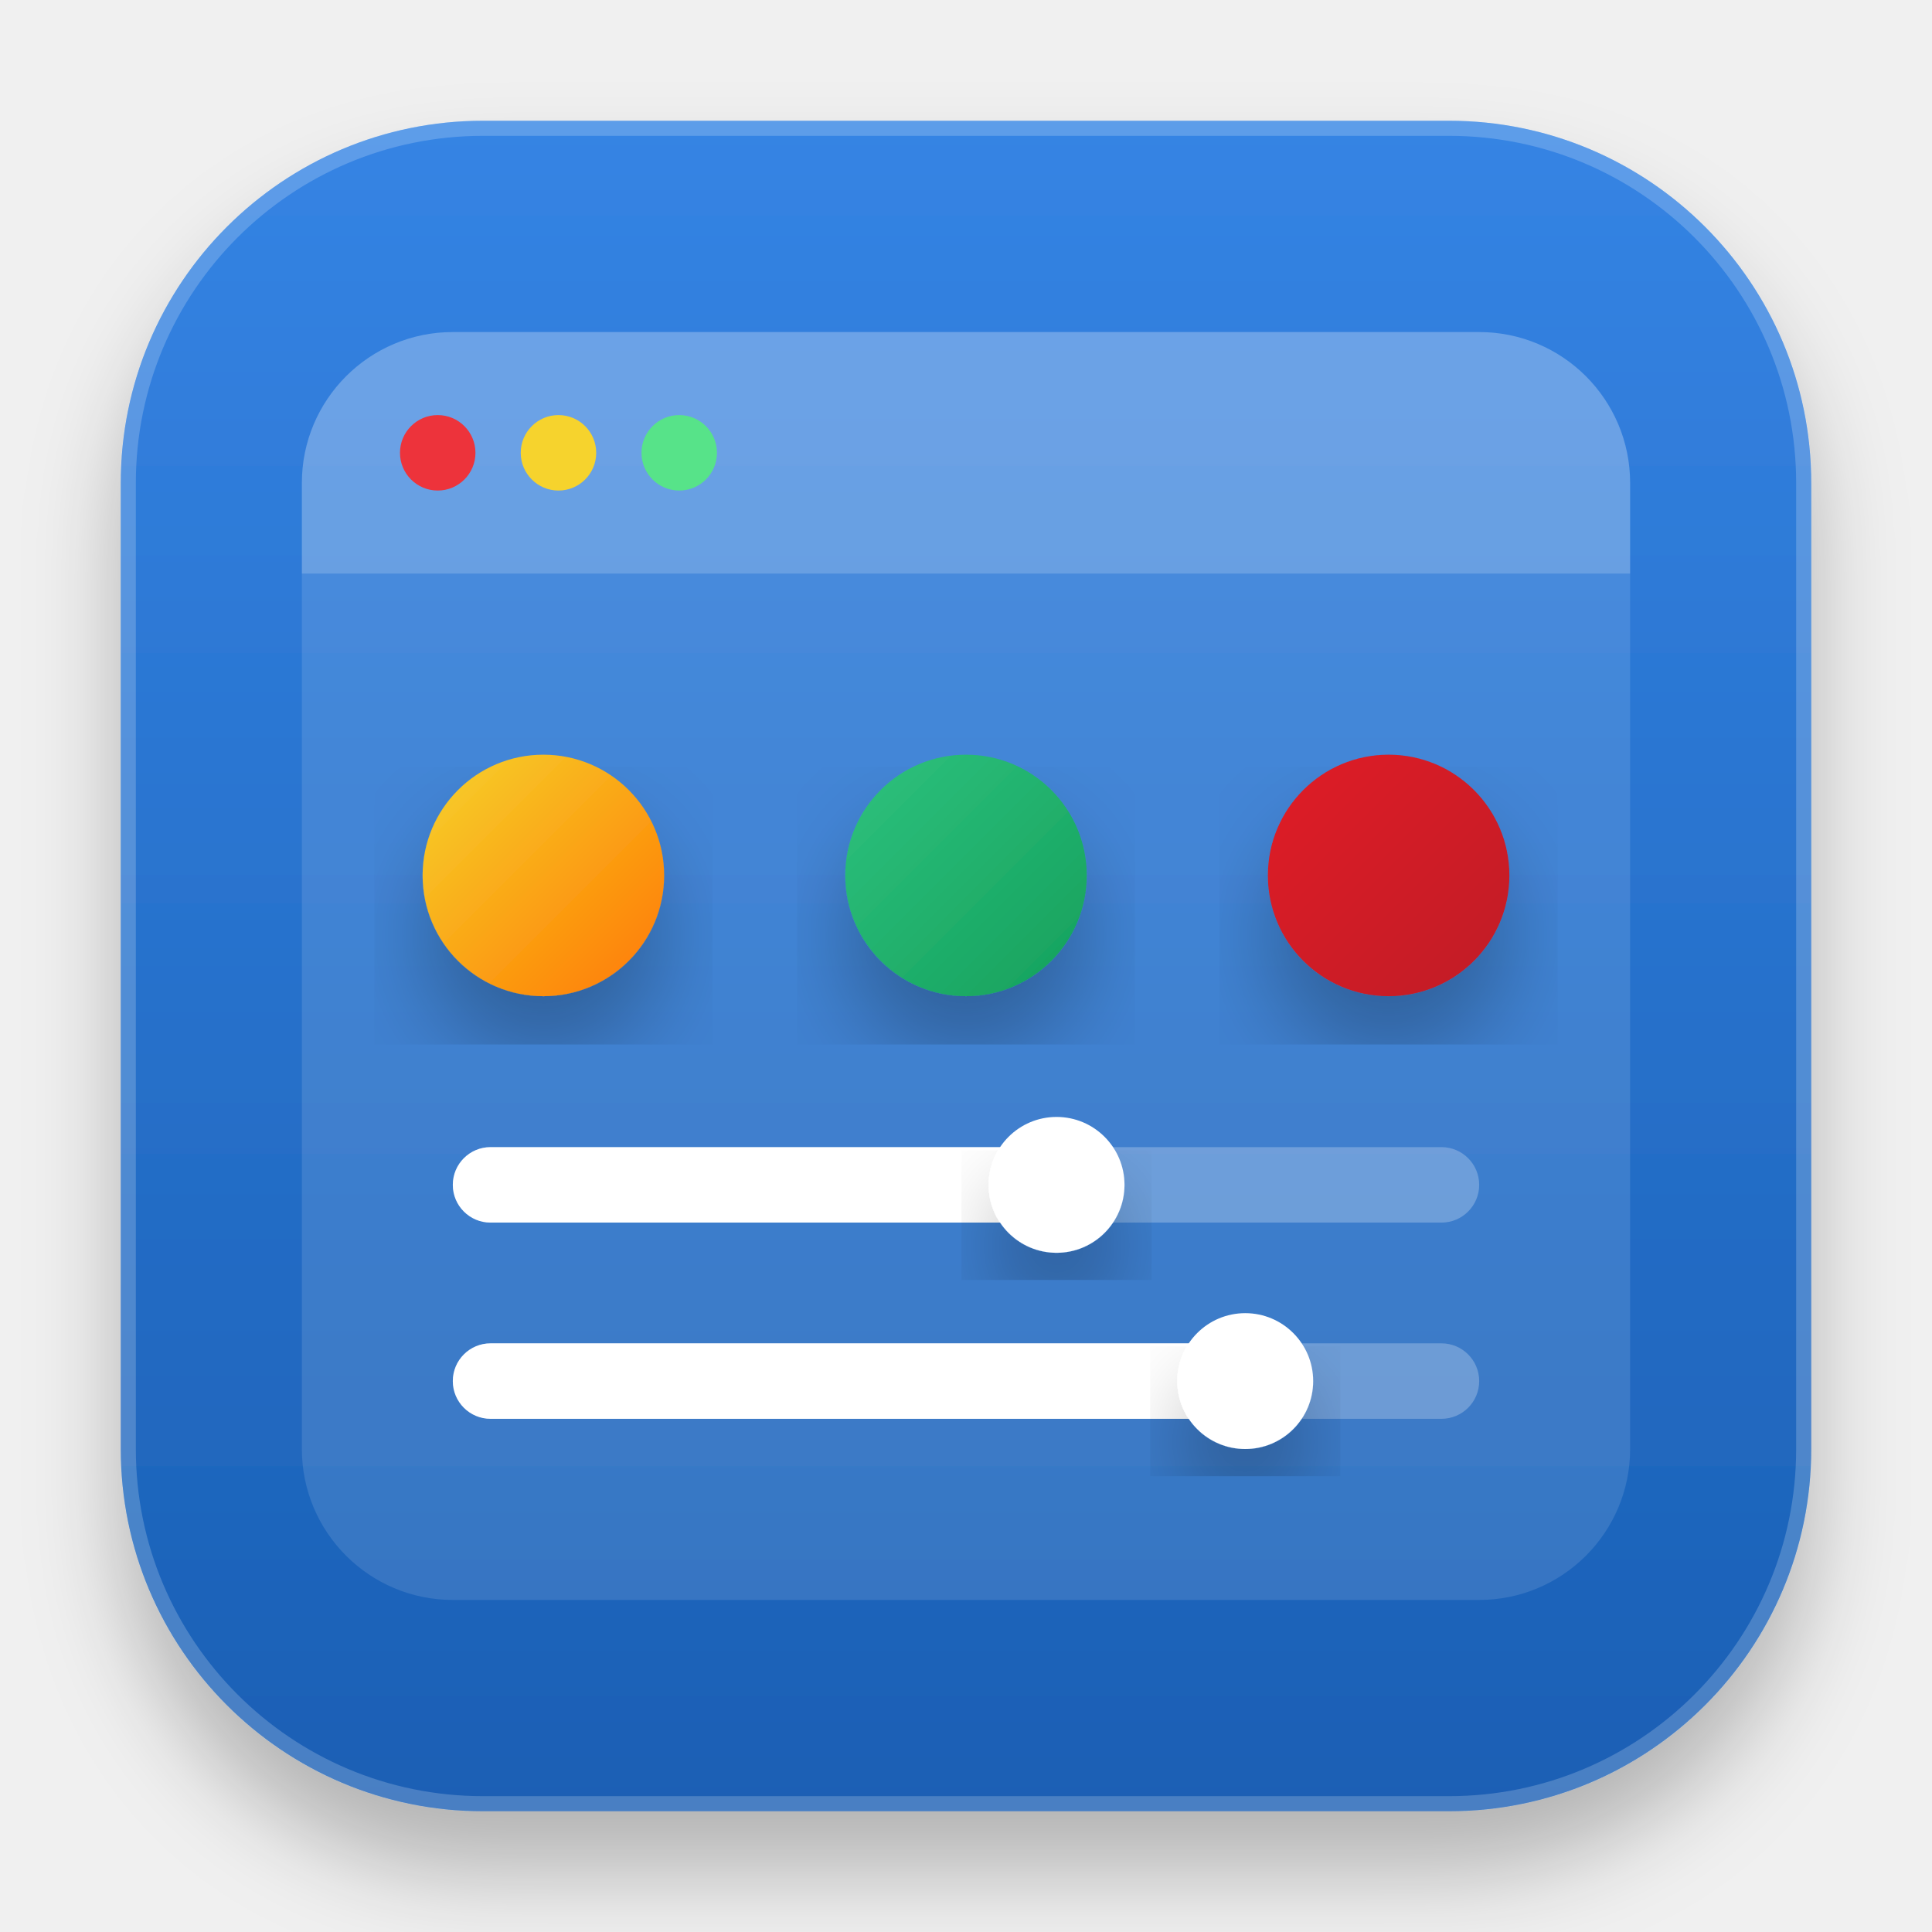
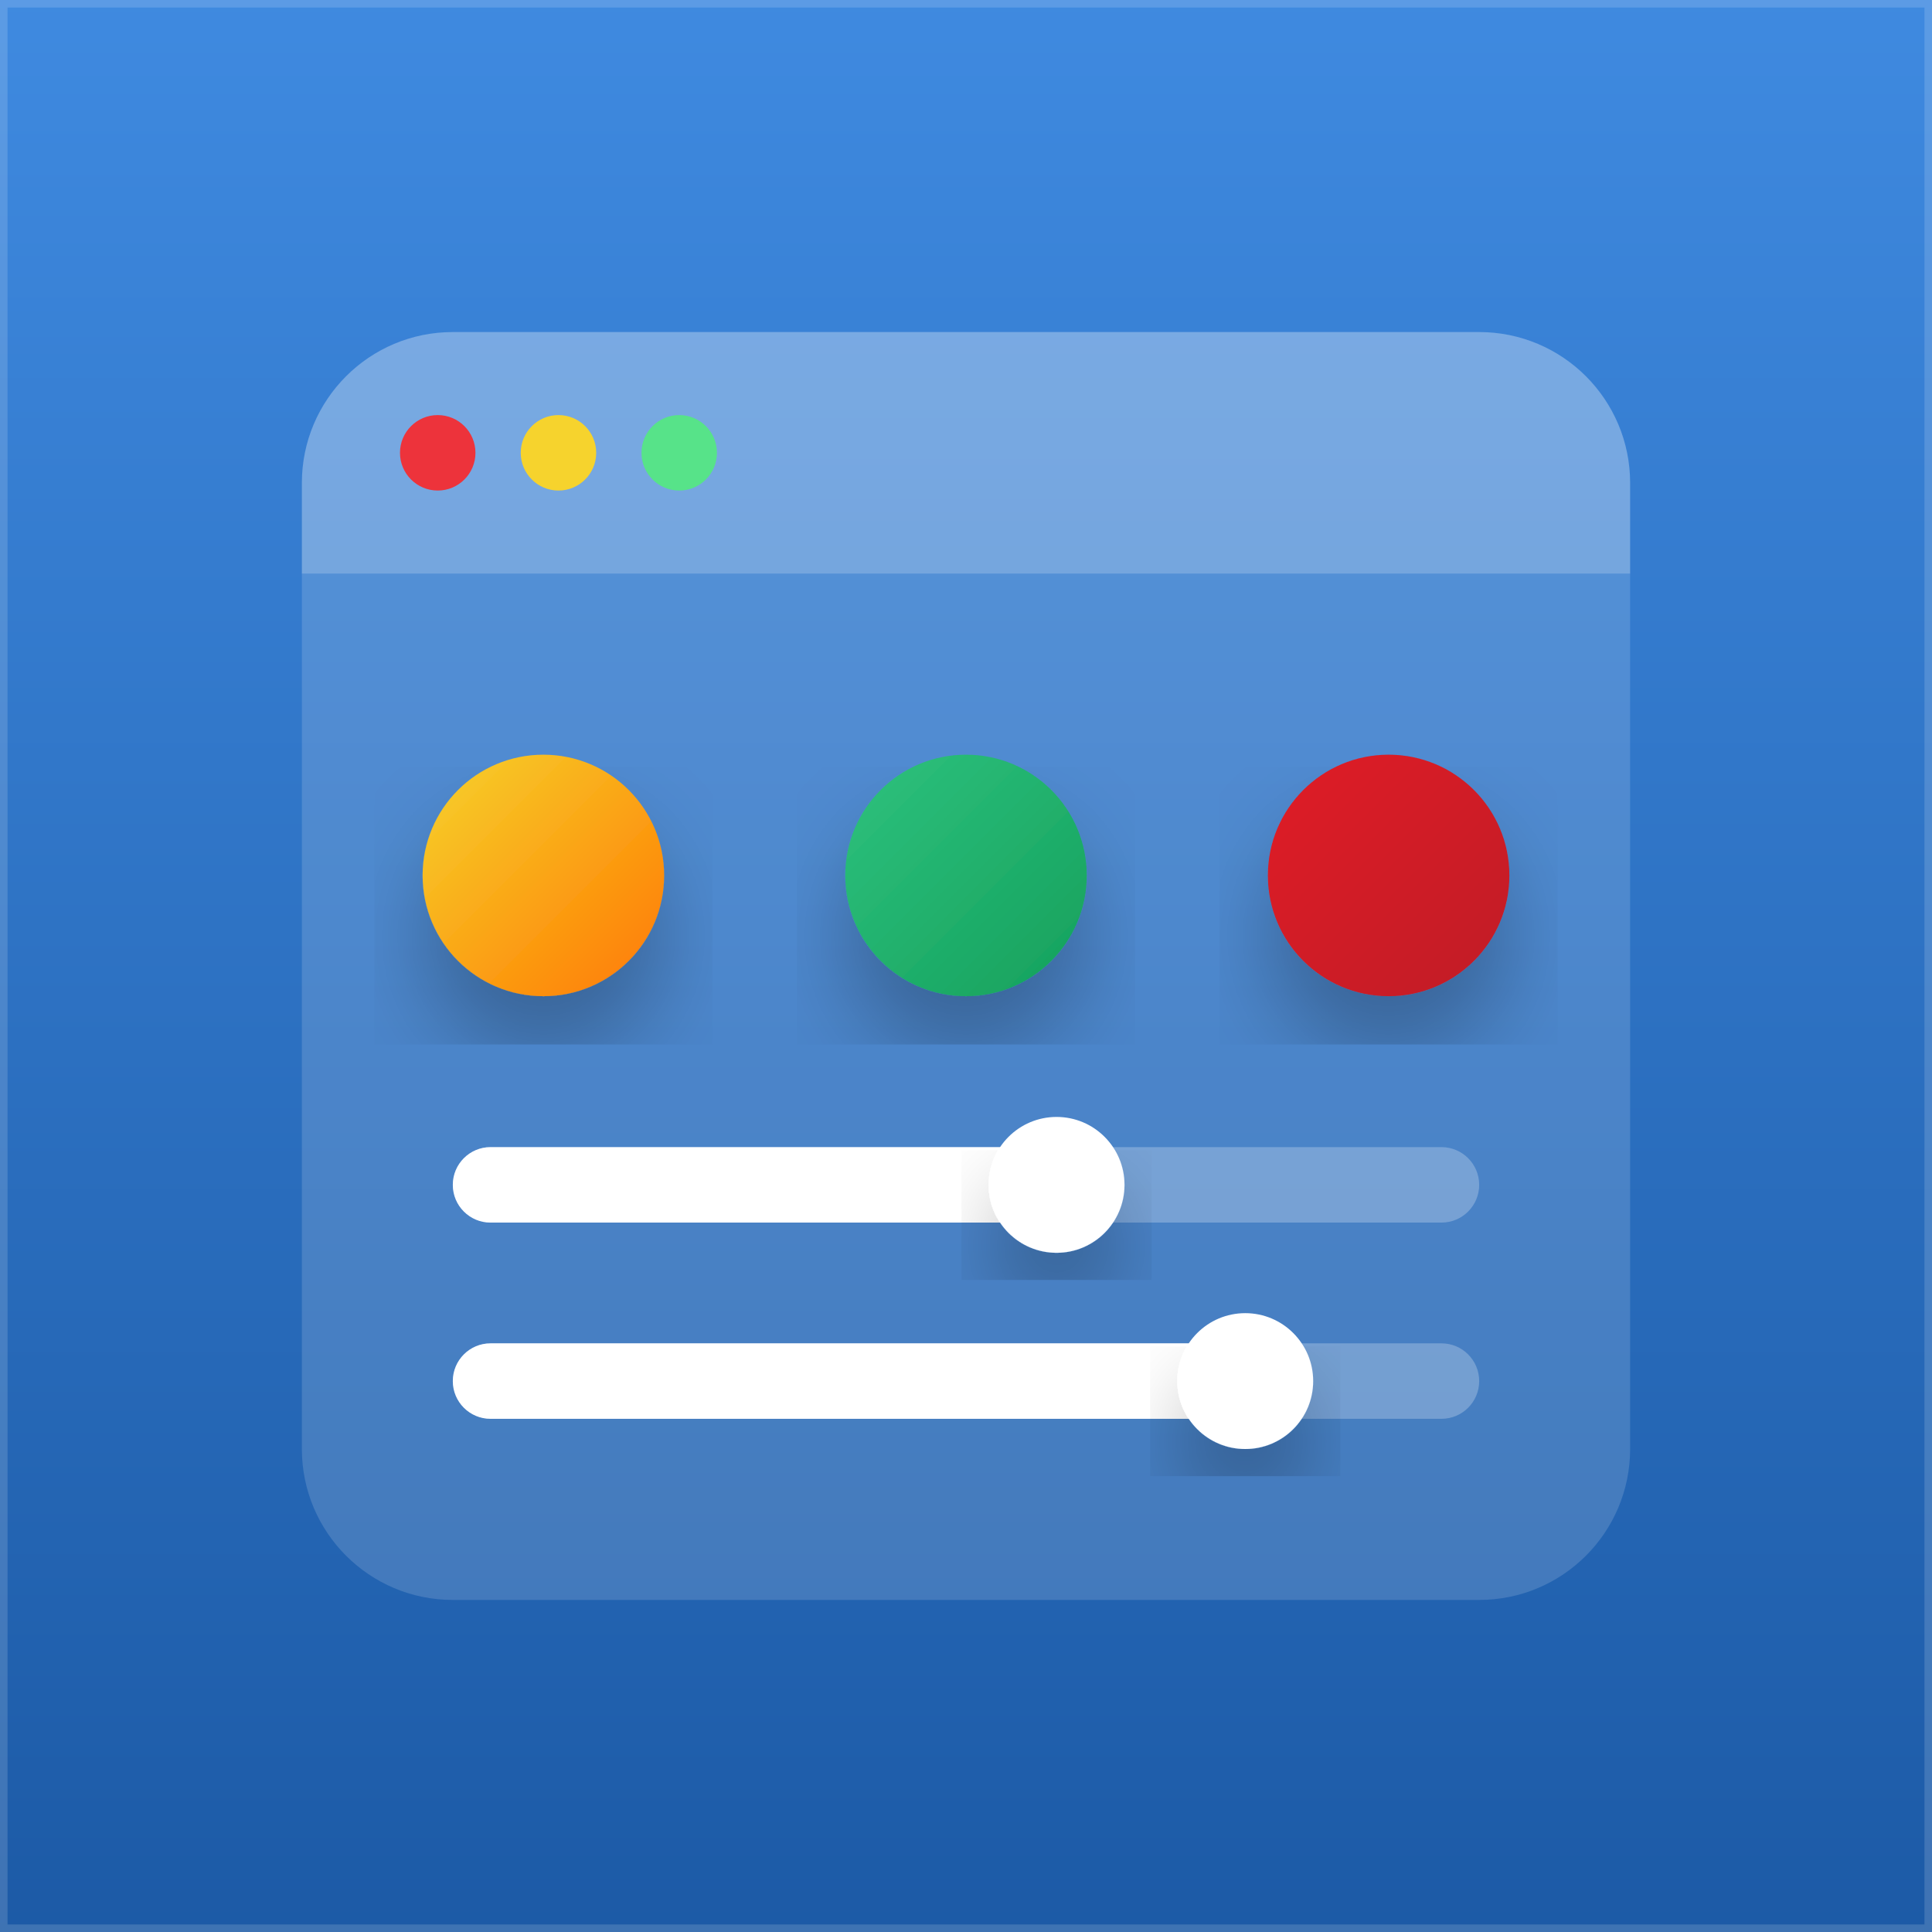
- <svg xmlns="http://www.w3.org/2000/svg" viewBox="0 0 256 256" width="256" height="256">
+ <svg xmlns="http://www.w3.org/2000/svg" viewBox="0 0 512 512" width="512" height="512">
  <defs>
    <linearGradient id="bgGrad" x1="0%" y1="0%" x2="0%" y2="100%">
-       <stop offset="0%" stop-color="#3584e4" />
-       <stop offset="100%" stop-color="#1a5fb4" />
+       <stop offset="0%" stop-color="#3F8AE0" />
+       <stop offset="100%" stop-color="#1C5AA6" />
    </linearGradient>
    <linearGradient id="accentGrad1" x1="0%" y1="0%" x2="100%" y2="100%">
      <stop offset="0%" stop-color="#f6d32d" />
      <stop offset="100%" stop-color="#ff7800" />
    </linearGradient>
    <linearGradient id="accentGrad2" x1="0%" y1="0%" x2="100%" y2="100%">
      <stop offset="0%" stop-color="#2ec27e" />
      <stop offset="100%" stop-color="#15a05c" />
    </linearGradient>
    <linearGradient id="accentGrad3" x1="0%" y1="0%" x2="100%" y2="100%">
      <stop offset="0%" stop-color="#e01b24" />
      <stop offset="100%" stop-color="#c01c28" />
    </linearGradient>
    <filter id="dropShadow" x="-20%" y="-20%" width="140%" height="140%">
-       <feDropShadow dx="0" dy="8" stdDeviation="6" flood-color="#000000" flood-opacity="0.25" />
-     </filter>
-     <filter id="innerShadow" x="-10%" y="-10%" width="120%" height="120%">
-       <feDropShadow dx="0" dy="2" stdDeviation="2" flood-color="#ffffff" flood-opacity="0.2" />
+       <feDropShadow dx="0" dy="16" stdDeviation="12" flood-color="#000000" flood-opacity="0.25" />
    </filter>
  </defs>
-   <rect x="16" y="16" width="224" height="224" rx="48" ry="48" fill="url(#bgGrad)" filter="url(#dropShadow)" />
-   <rect x="17" y="17" width="222" height="222" rx="47" ry="47" fill="none" stroke="#ffffff" stroke-opacity="0.2" stroke-width="2" />
-   <rect x="40" y="44" width="176" height="168" rx="20" ry="20" fill="#ffffff" fill-opacity="0.12" />
-   <path d="M 40 64 C 40 52.95 48.95 44 60 44 L 196 44 C 207.05 44 216 52.95 216 64 L 216 76 L 40 76 Z" fill="#ffffff" fill-opacity="0.18" />
-   <circle cx="58" cy="60" r="5" fill="#ed333b" />
-   <circle cx="74" cy="60" r="5" fill="#f6d32d" />
-   <circle cx="90" cy="60" r="5" fill="#57e389" />
-   <circle cx="72" cy="116" r="16" fill="url(#accentGrad1)" filter="url(#dropShadow)" />
-   <circle cx="128" cy="116" r="16" fill="url(#accentGrad2)" filter="url(#dropShadow)" />
-   <circle cx="184" cy="116" r="16" fill="url(#accentGrad3)" filter="url(#dropShadow)" />
-   <rect x="60" y="152" width="136" height="10" rx="5" fill="#ffffff" fill-opacity="0.25" />
-   <rect x="60" y="152" width="80" height="10" rx="5" fill="#ffffff" />
-   <circle cx="140" cy="157" r="9" fill="#ffffff" filter="url(#dropShadow)" />
-   <rect x="60" y="178" width="136" height="10" rx="5" fill="#ffffff" fill-opacity="0.25" />
-   <rect x="60" y="178" width="105" height="10" rx="5" fill="#ffffff" />
-   <circle cx="165" cy="183" r="9" fill="#ffffff" filter="url(#dropShadow)" />
+   <rect width="512" height="512" fill="url(#bgGrad)" />
+   <rect x="0" y="0" width="512" height="512" fill="none" stroke="#ffffff" stroke-opacity="0.15" stroke-width="4" />
+   <rect x="80" y="88" width="352" height="336" rx="40" ry="40" fill="#ffffff" fill-opacity="0.15" />
+   <path d="M 80 128 C 80 105.9 97.9 88 120 88 L 392 88 C 414.1 88 432 105.9 432 128 L 432 152 L 80 152 Z" fill="#ffffff" fill-opacity="0.2" />
+   <circle cx="116" cy="120" r="10" fill="#ed333b" />
+   <circle cx="148" cy="120" r="10" fill="#f6d32d" />
+   <circle cx="180" cy="120" r="10" fill="#57e389" />
+   <circle cx="144" cy="232" r="32" fill="url(#accentGrad1)" filter="url(#dropShadow)" />
+   <circle cx="256" cy="232" r="32" fill="url(#accentGrad2)" filter="url(#dropShadow)" />
+   <circle cx="368" cy="232" r="32" fill="url(#accentGrad3)" filter="url(#dropShadow)" />
+   <rect x="120" y="304" width="272" height="20" rx="10" fill="#ffffff" fill-opacity="0.25" />
+   <rect x="120" y="304" width="160" height="20" rx="10" fill="#ffffff" />
+   <circle cx="280" cy="314" r="18" fill="#ffffff" filter="url(#dropShadow)" />
+   <rect x="120" y="356" width="272" height="20" rx="10" fill="#ffffff" fill-opacity="0.25" />
+   <rect x="120" y="356" width="210" height="20" rx="10" fill="#ffffff" />
+   <circle cx="330" cy="366" r="18" fill="#ffffff" filter="url(#dropShadow)" />
</svg>
